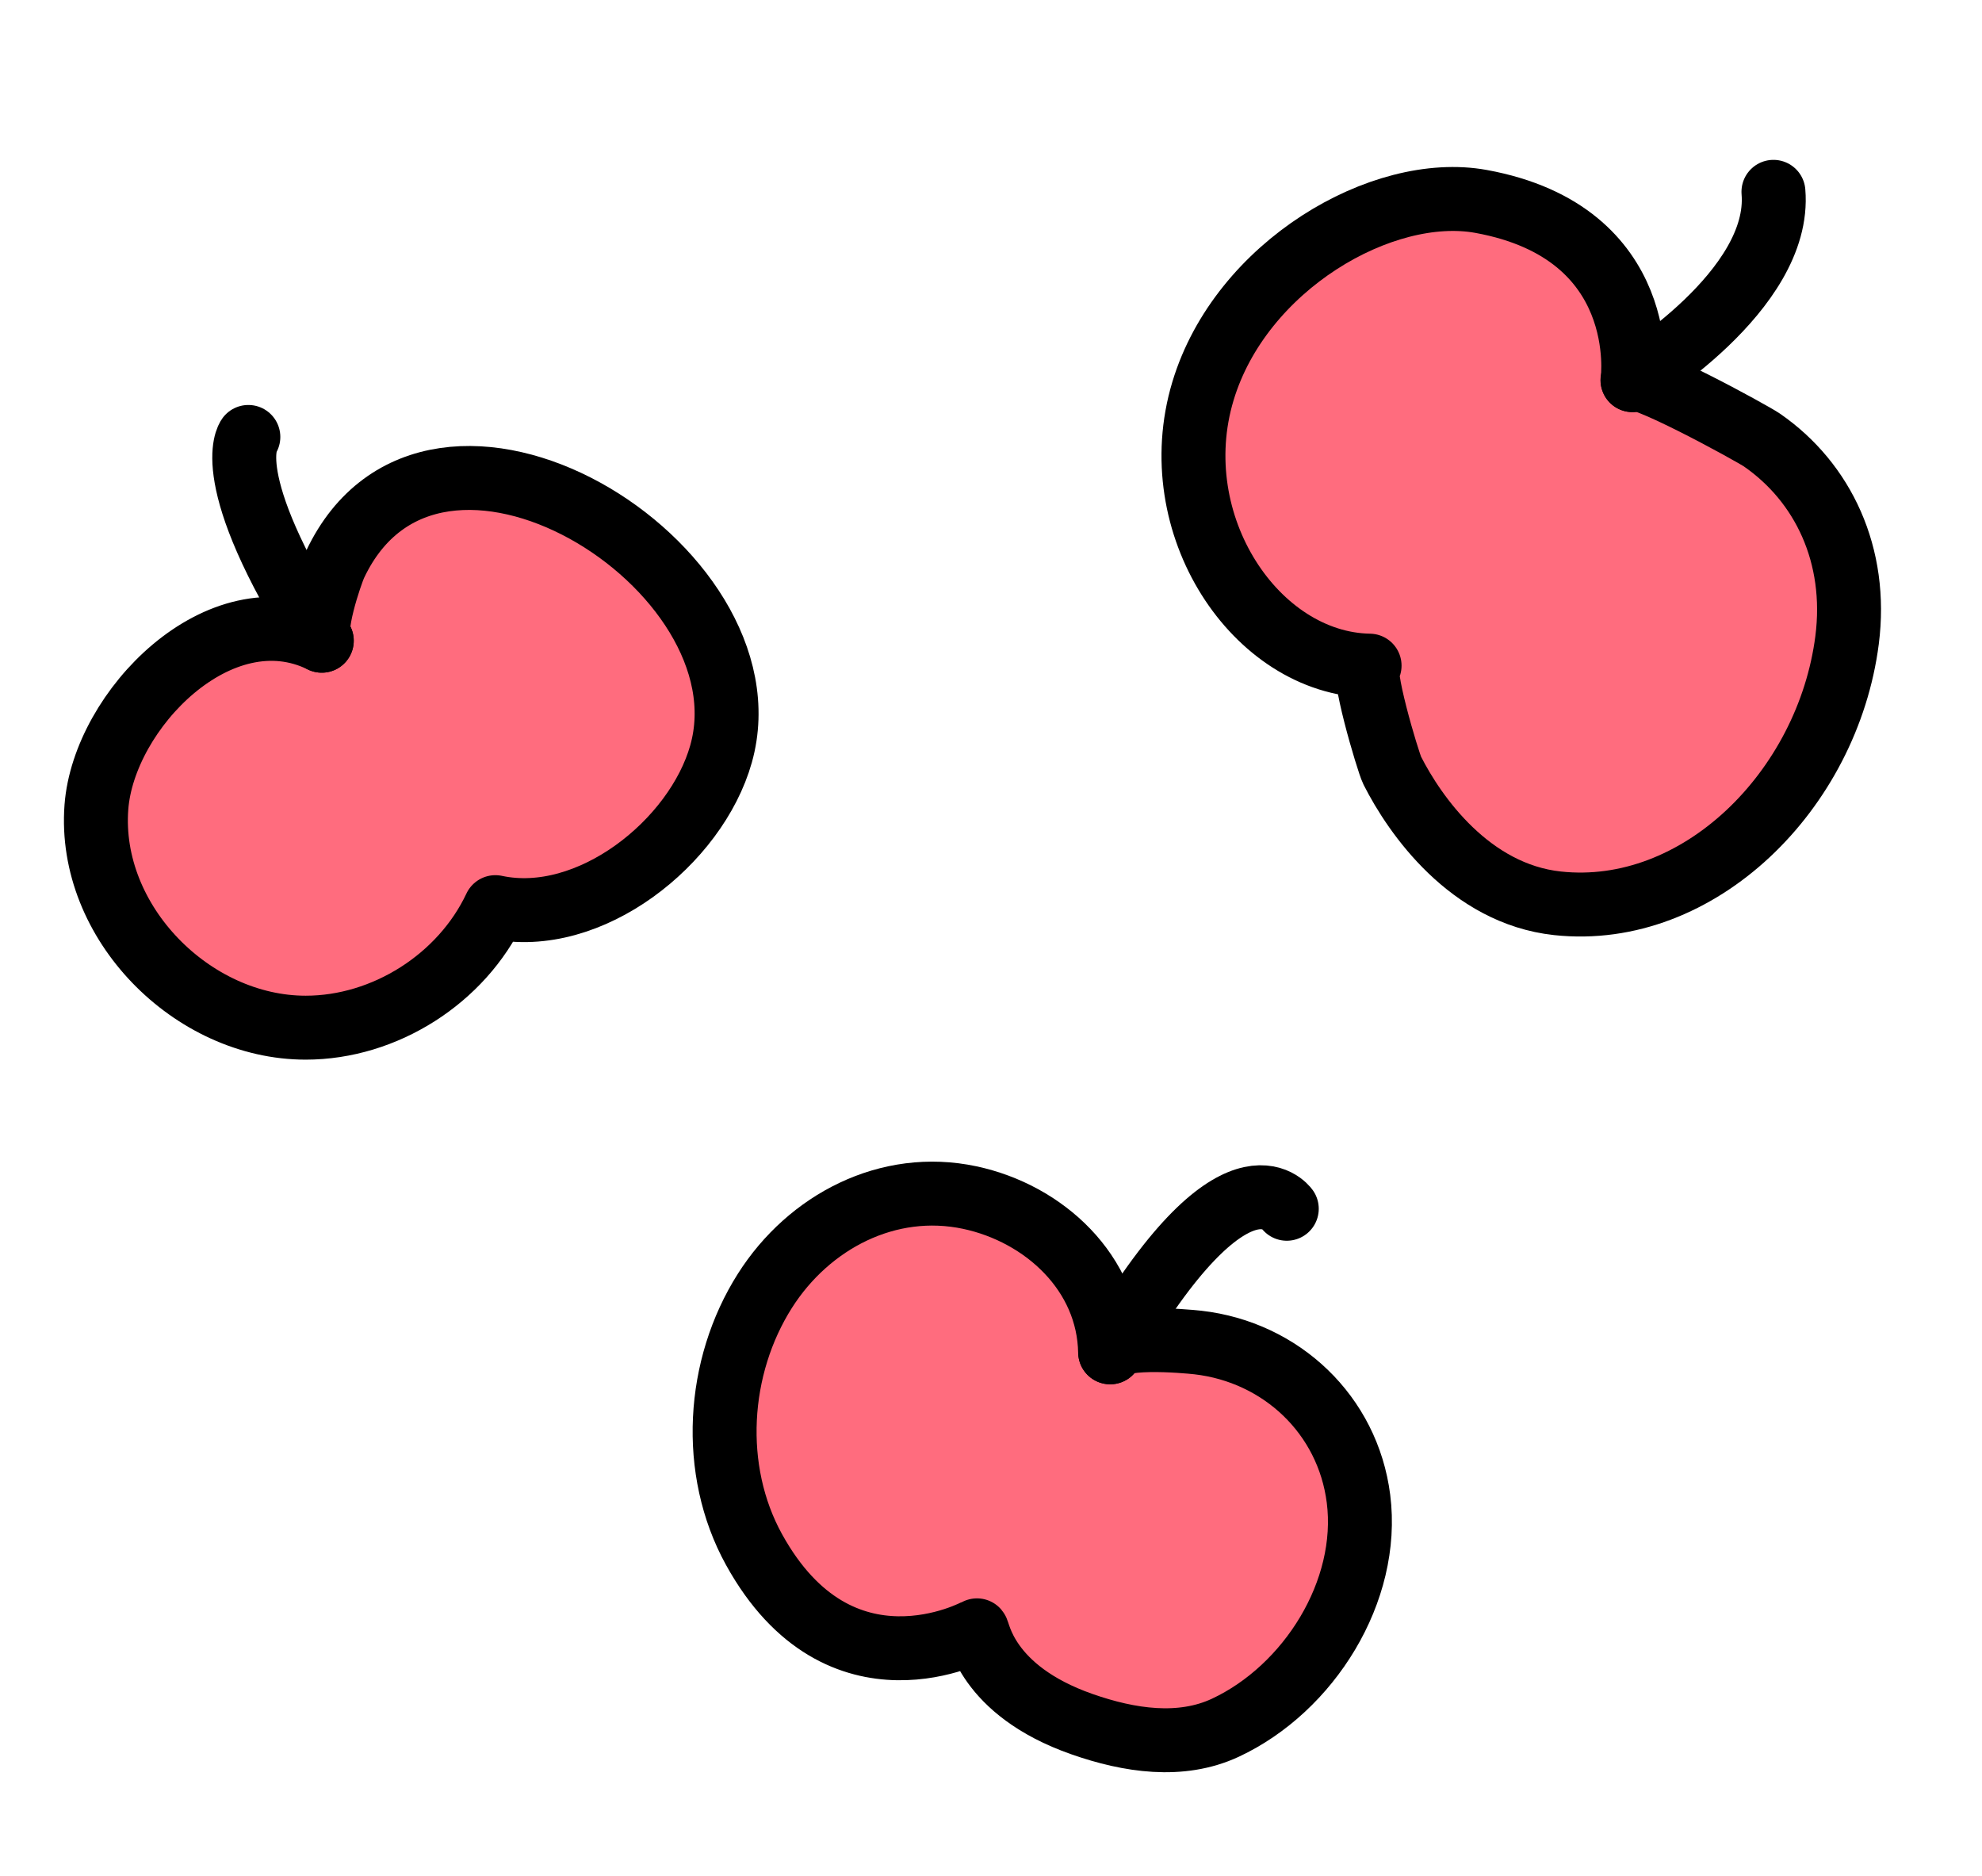
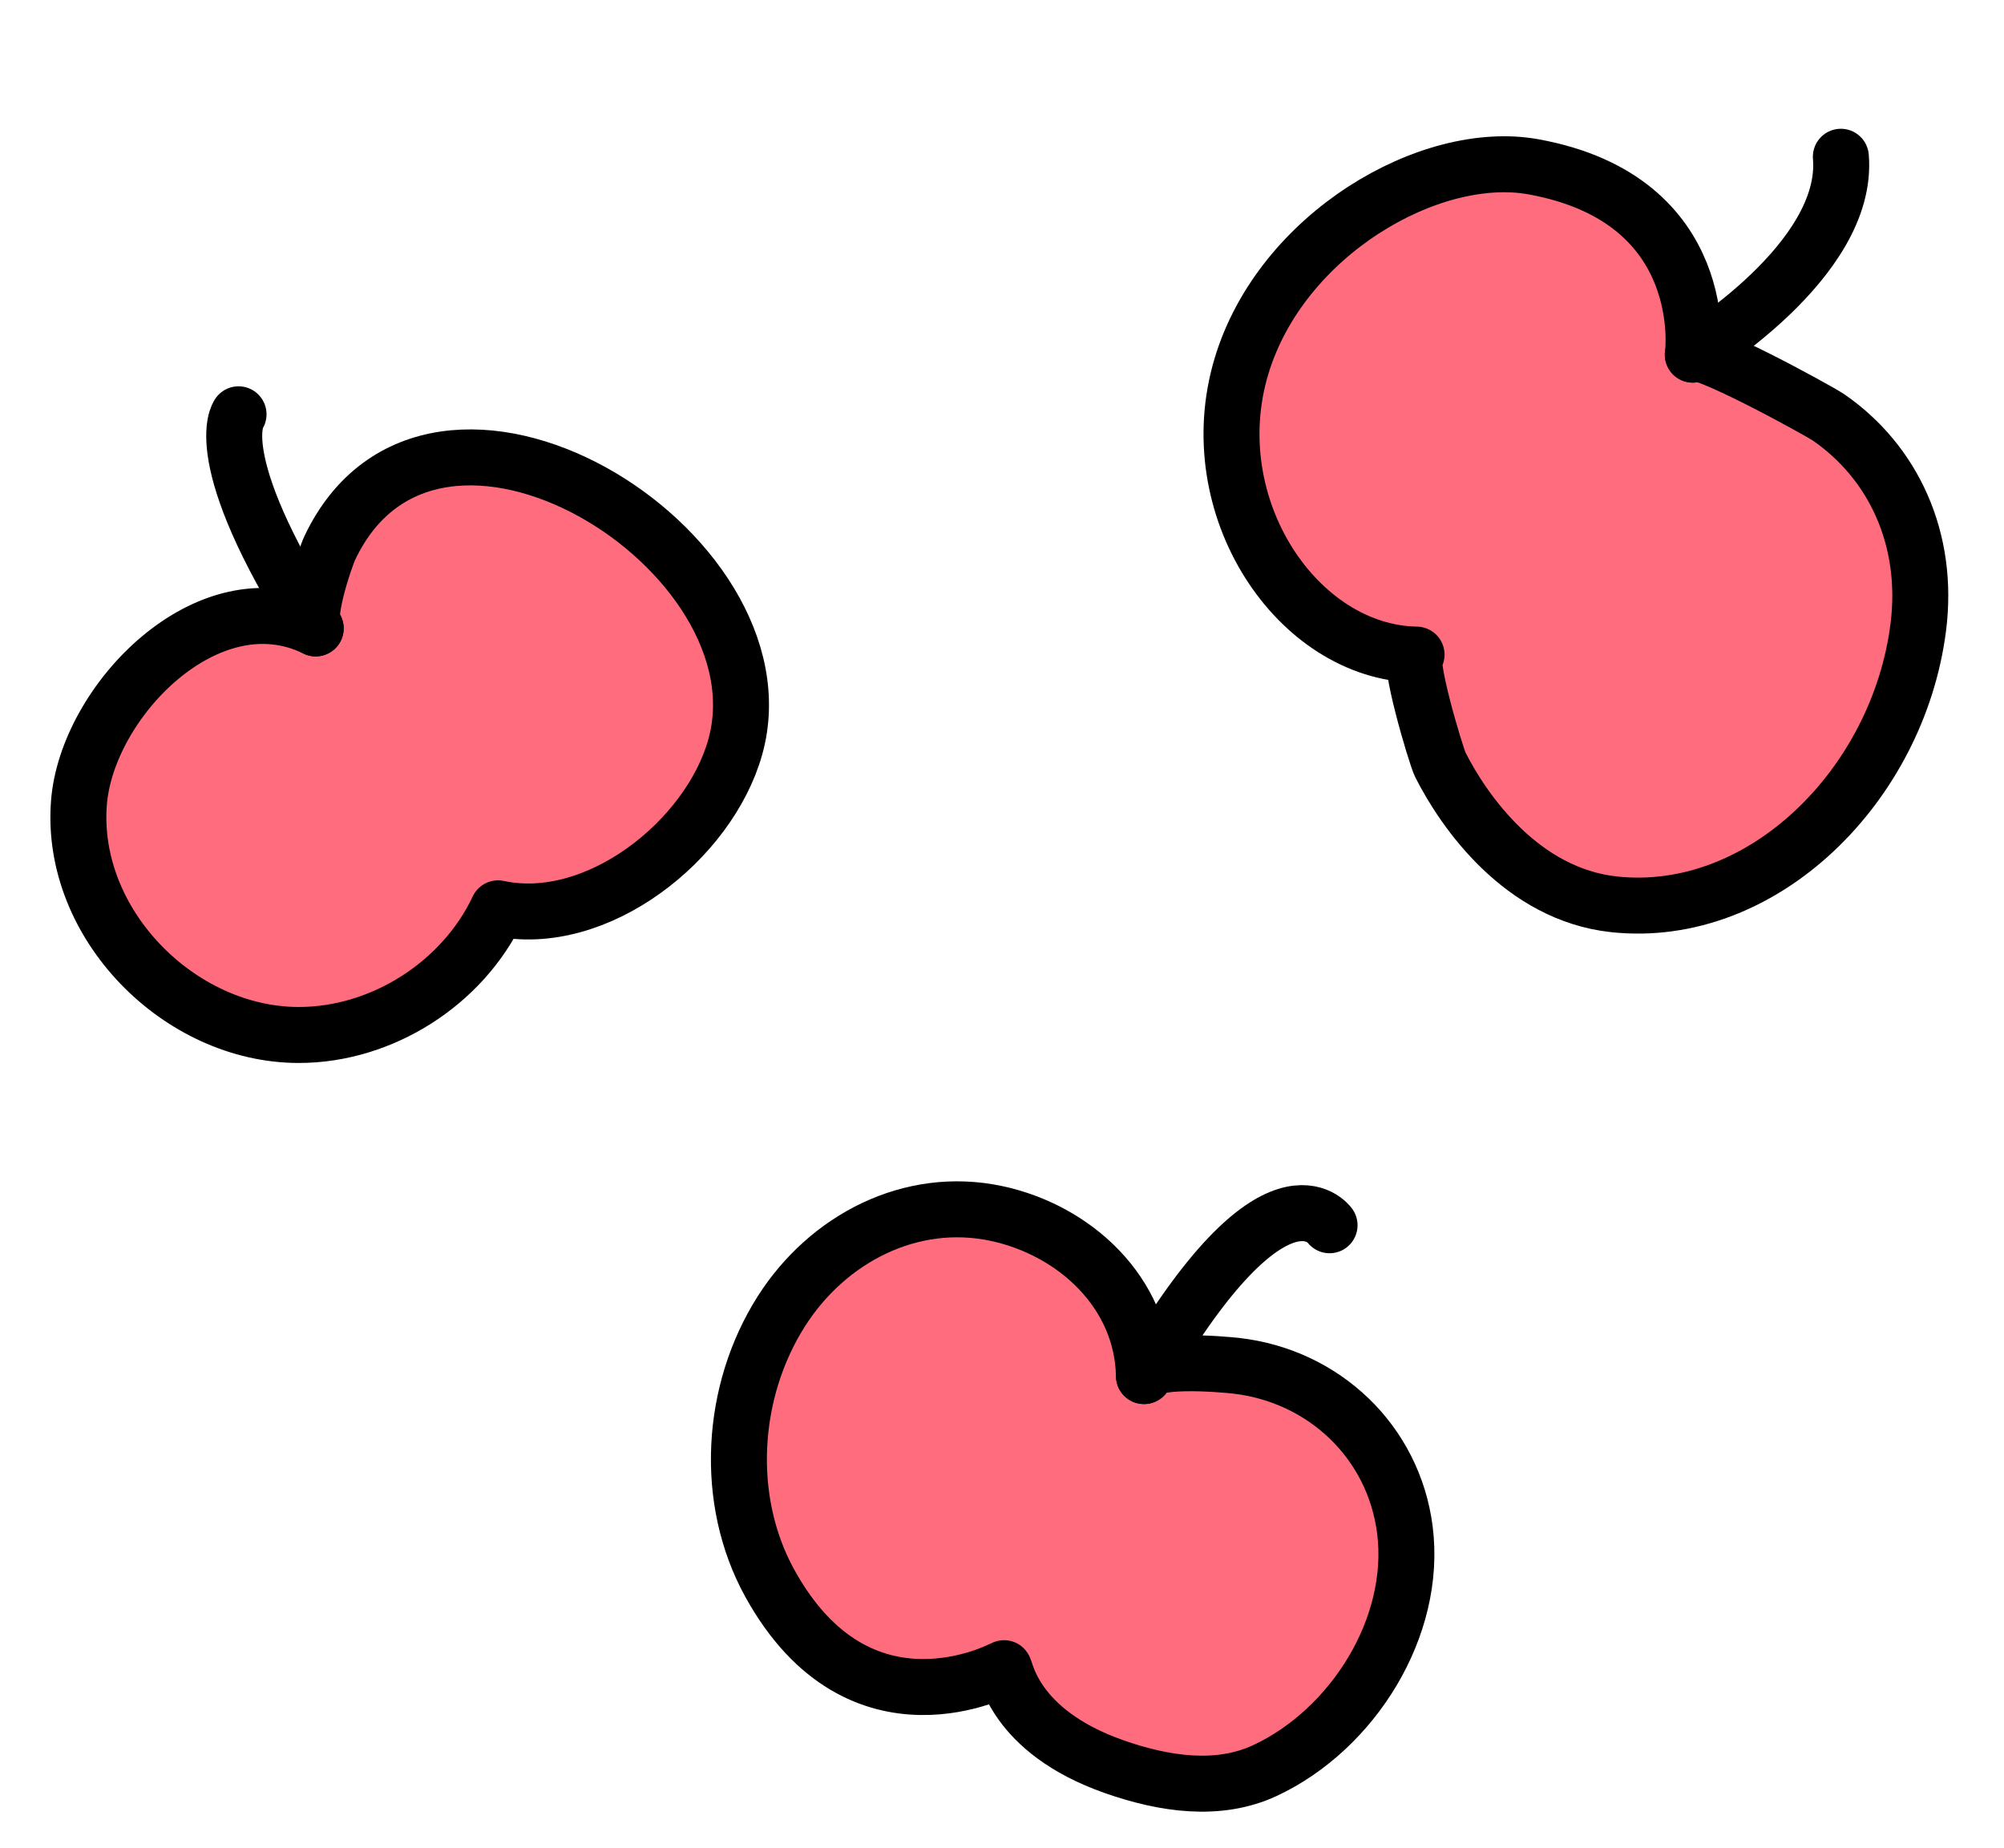
- <svg xmlns="http://www.w3.org/2000/svg" width="186" height="176" viewBox="0 0 186 176" fill="none">
-   <path d="M104.187 126.892C104.167 125.202 111.247 125.842 112.417 125.972C120.257 126.872 126.487 132.762 127.487 140.632C128.587 149.292 122.847 158.452 114.987 162.122C110.817 164.062 105.987 163.342 101.537 161.782C92.397 158.582 91.847 152.872 91.667 152.972C91.667 152.972 78.817 160.002 70.757 145.392C66.647 137.932 67.248 128.262 71.787 121.112C75.918 114.612 83.358 110.742 91.007 112.372C97.998 113.862 104.057 119.442 104.177 126.892H104.187Z" fill="#FF6C7E" stroke="black" stroke-width="6" stroke-linecap="round" stroke-linejoin="round" />
-   <path d="M120.758 113.422C120.758 113.422 115.967 106.672 104.188 126.892" stroke="black" stroke-width="6" stroke-linecap="round" stroke-linejoin="round" />
-   <path d="M30.197 60.12C20.627 55.41 9.727 66.63 9.047 75.74C8.237 86.54 18.037 96.43 28.687 96.43C36.107 96.43 43.327 91.84 46.487 85.12C55.327 87.01 65.337 79.03 67.667 70.74C72.627 53.12 40.707 33.43 31.457 52.94C31.067 53.75 29.077 59.57 30.197 60.12Z" fill="#FF6C7E" stroke="black" stroke-width="6" stroke-linecap="round" stroke-linejoin="round" />
-   <path d="M23.307 41C23.307 41 20.467 44.8 30.197 60.12" stroke="black" stroke-width="6" stroke-linecap="round" stroke-linejoin="round" />
-   <path d="M153.208 35.67C153.208 35.67 155.058 21.83 138.988 18.9C129.758 17.22 116.428 24.92 112.888 36.71C109.128 49.24 117.868 62.28 128.528 62.46C127.548 62.44 130.268 71.53 130.648 72.29C132.788 76.52 137.948 83.87 146.158 84.76C159.418 86.19 171.528 74.15 173.338 60.06C174.358 52.11 171.088 45.26 165.348 41.29C164.418 40.65 153.338 34.58 153.198 35.67H153.208Z" fill="#FF6C7E" stroke="black" stroke-width="6" stroke-linecap="round" stroke-linejoin="round" />
-   <path d="M153.208 35.67C153.208 35.67 167.208 27.28 166.428 18" stroke="black" stroke-width="6" stroke-linecap="round" stroke-linejoin="round" />
+ <svg xmlns="http://www.w3.org/2000/svg" width="179" height="165" viewBox="0 0 179 165" fill="none">
+   <path d="M102.187 122.892C102.167 121.202 109.247 121.842 110.417 121.972C118.257 122.872 124.487 128.762 125.487 136.632C126.587 145.292 120.847 154.452 112.987 158.122C108.817 160.062 103.987 159.342 99.537 157.782C90.397 154.582 89.847 148.872 89.667 148.972C89.667 148.972 76.817 156.002 68.757 141.392C64.647 133.932 65.248 124.262 69.787 117.112C73.918 110.612 81.358 106.742 89.007 108.372C95.998 109.862 102.057 115.442 102.177 122.892H102.187Z" fill="#FF6C7E" stroke="black" stroke-width="5" stroke-linecap="round" stroke-linejoin="round" />
+   <path d="M118.758 109.422C118.758 109.422 113.967 102.672 102.188 122.892" stroke="black" stroke-width="5" stroke-linecap="round" stroke-linejoin="round" />
+   <path d="M28.197 56.12C18.627 51.41 7.727 62.63 7.047 71.74C6.237 82.54 16.037 92.43 26.687 92.43C34.107 92.43 41.327 87.84 44.487 81.12C53.327 83.01 63.337 75.03 65.667 66.74C70.627 49.12 38.707 29.43 29.457 48.94C29.067 49.75 27.077 55.57 28.197 56.12Z" fill="#FF6C7E" stroke="black" stroke-width="5" stroke-linecap="round" stroke-linejoin="round" />
+   <path d="M21.307 37C21.307 37 18.467 40.8 28.197 56.12" stroke="black" stroke-width="5" stroke-linecap="round" stroke-linejoin="round" />
+   <path d="M151.208 31.67C151.208 31.67 153.058 17.83 136.988 14.9C127.758 13.22 114.428 20.92 110.888 32.71C107.128 45.24 115.868 58.28 126.528 58.46C125.548 58.44 128.268 67.53 128.648 68.29C130.788 72.52 135.948 79.87 144.158 80.76C157.418 82.19 169.528 70.15 171.338 56.06C172.358 48.11 169.088 41.26 163.348 37.29C162.418 36.65 151.338 30.58 151.198 31.67H151.208Z" fill="#FF6C7E" stroke="black" stroke-width="5" stroke-linecap="round" stroke-linejoin="round" />
+   <path d="M151.208 31.67C151.208 31.67 165.208 23.28 164.428 14" stroke="black" stroke-width="5" stroke-linecap="round" stroke-linejoin="round" />
</svg>
